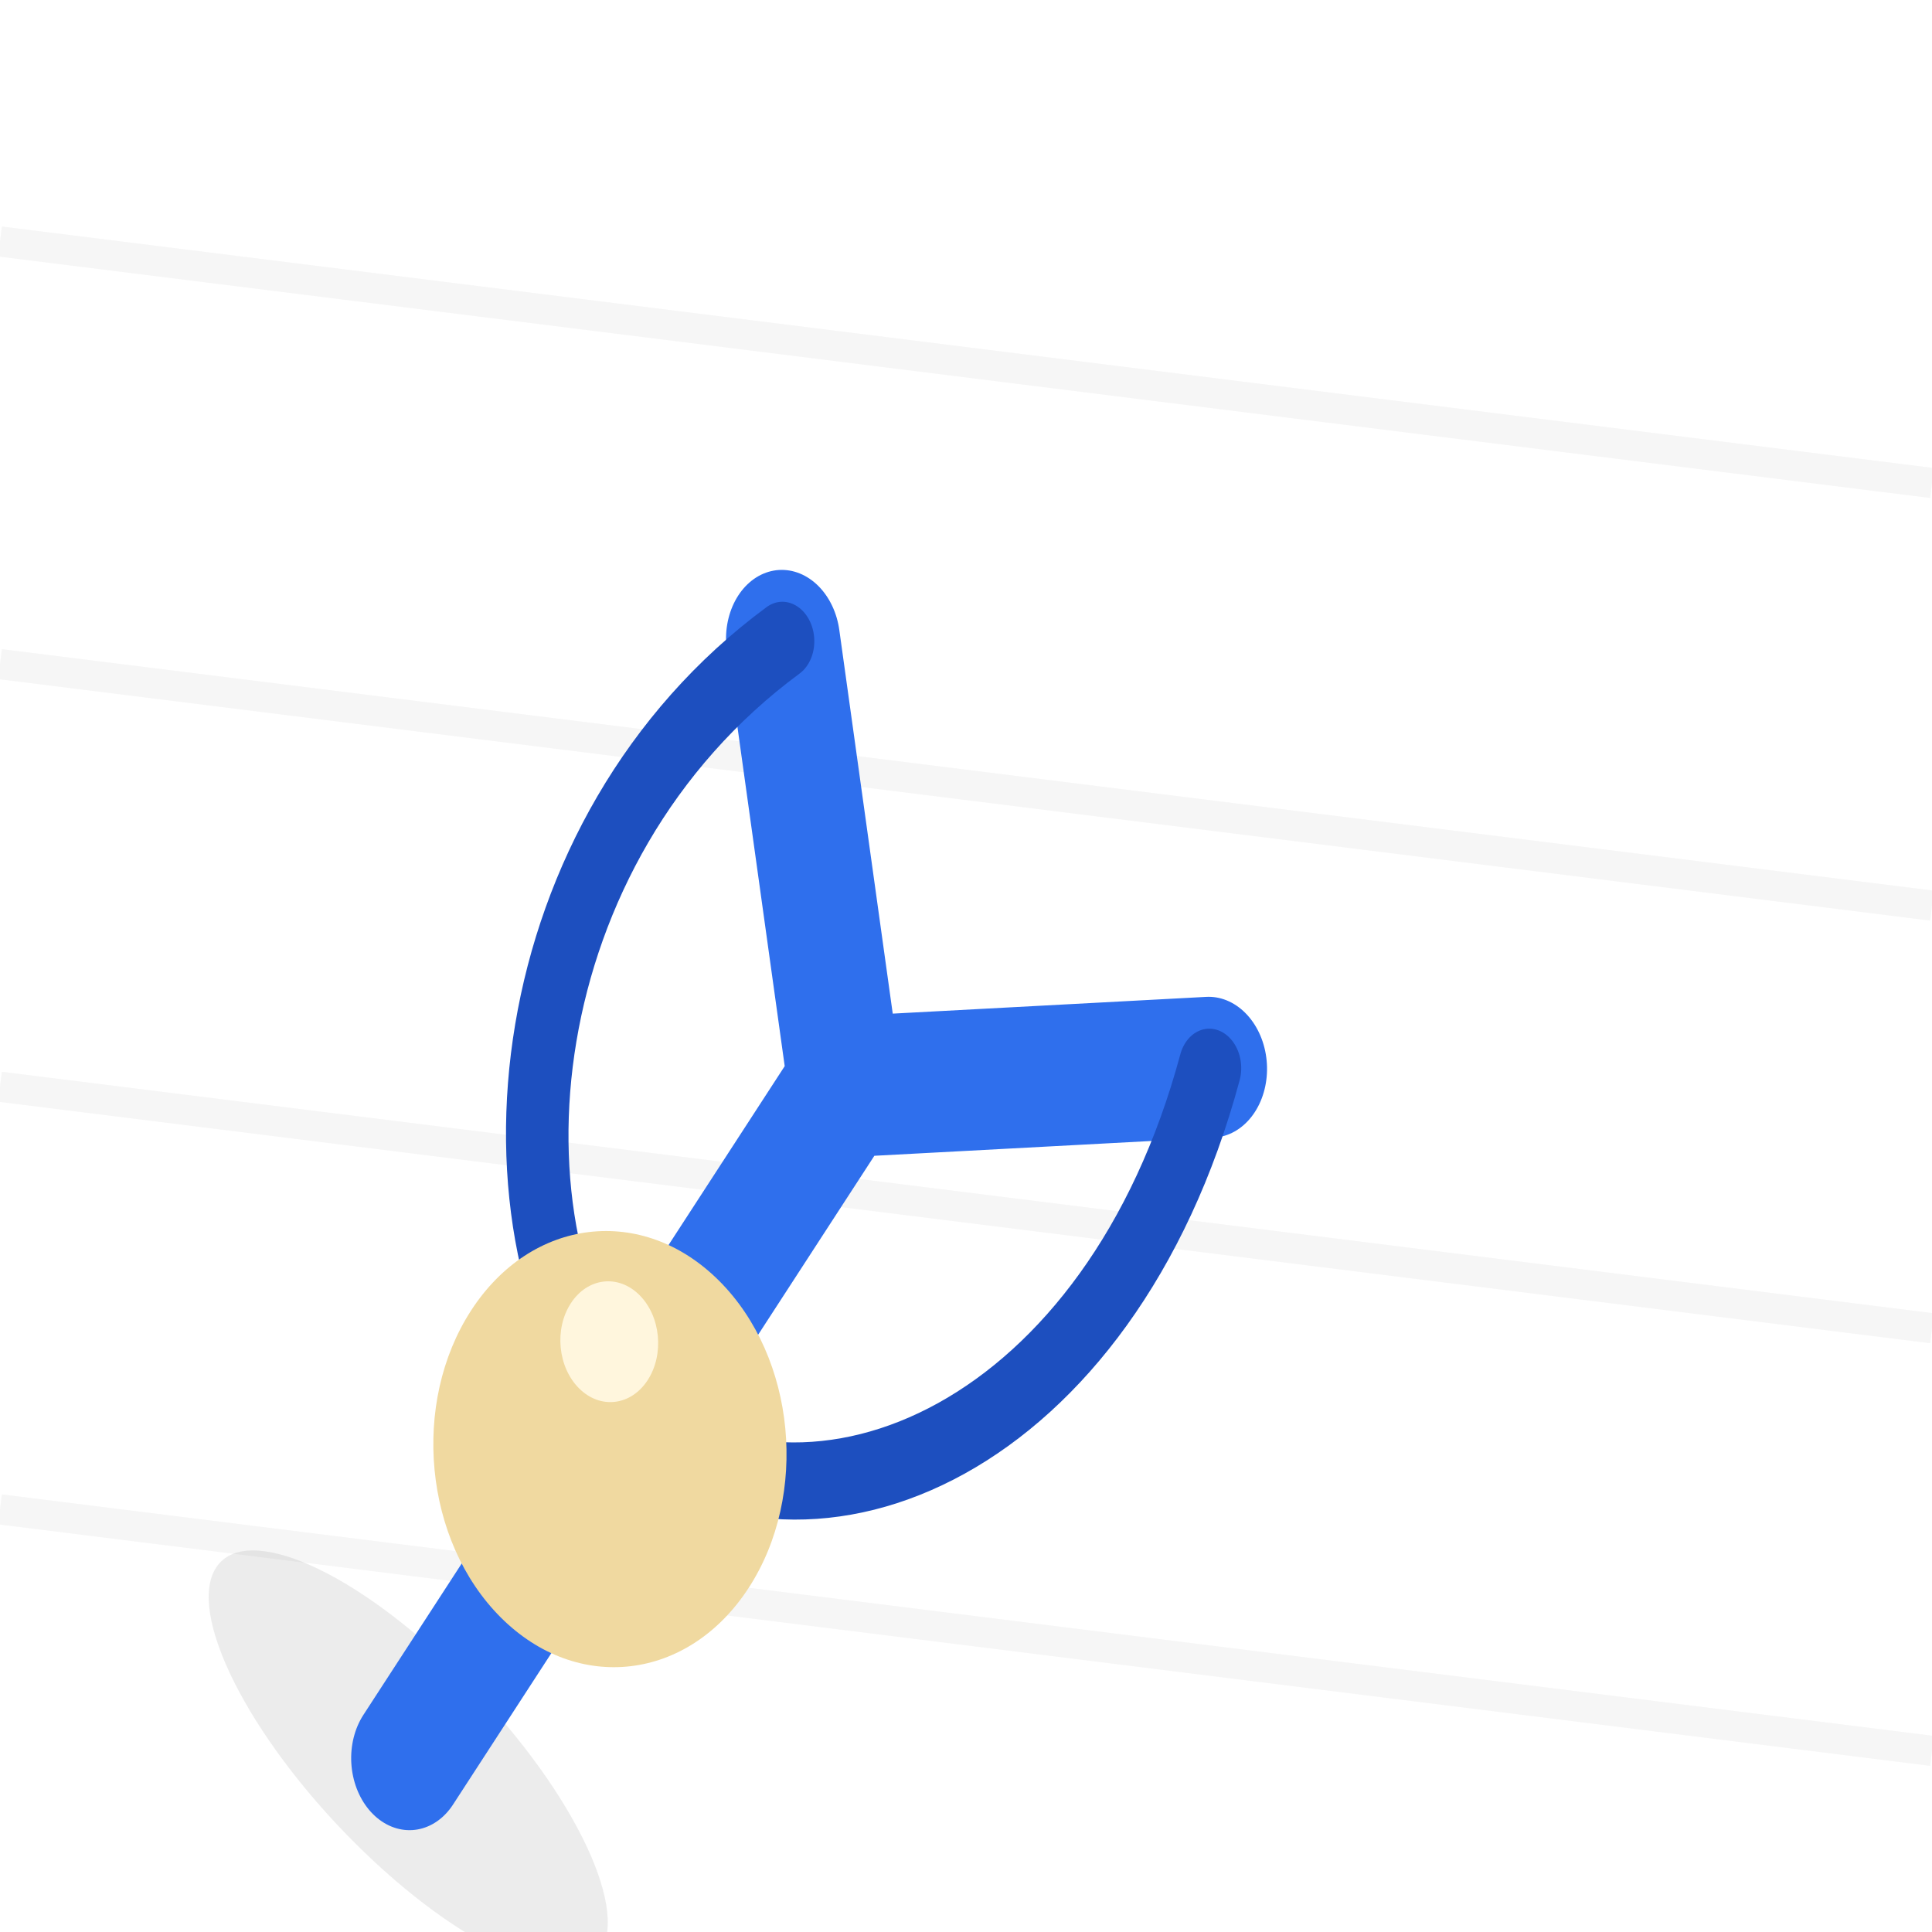
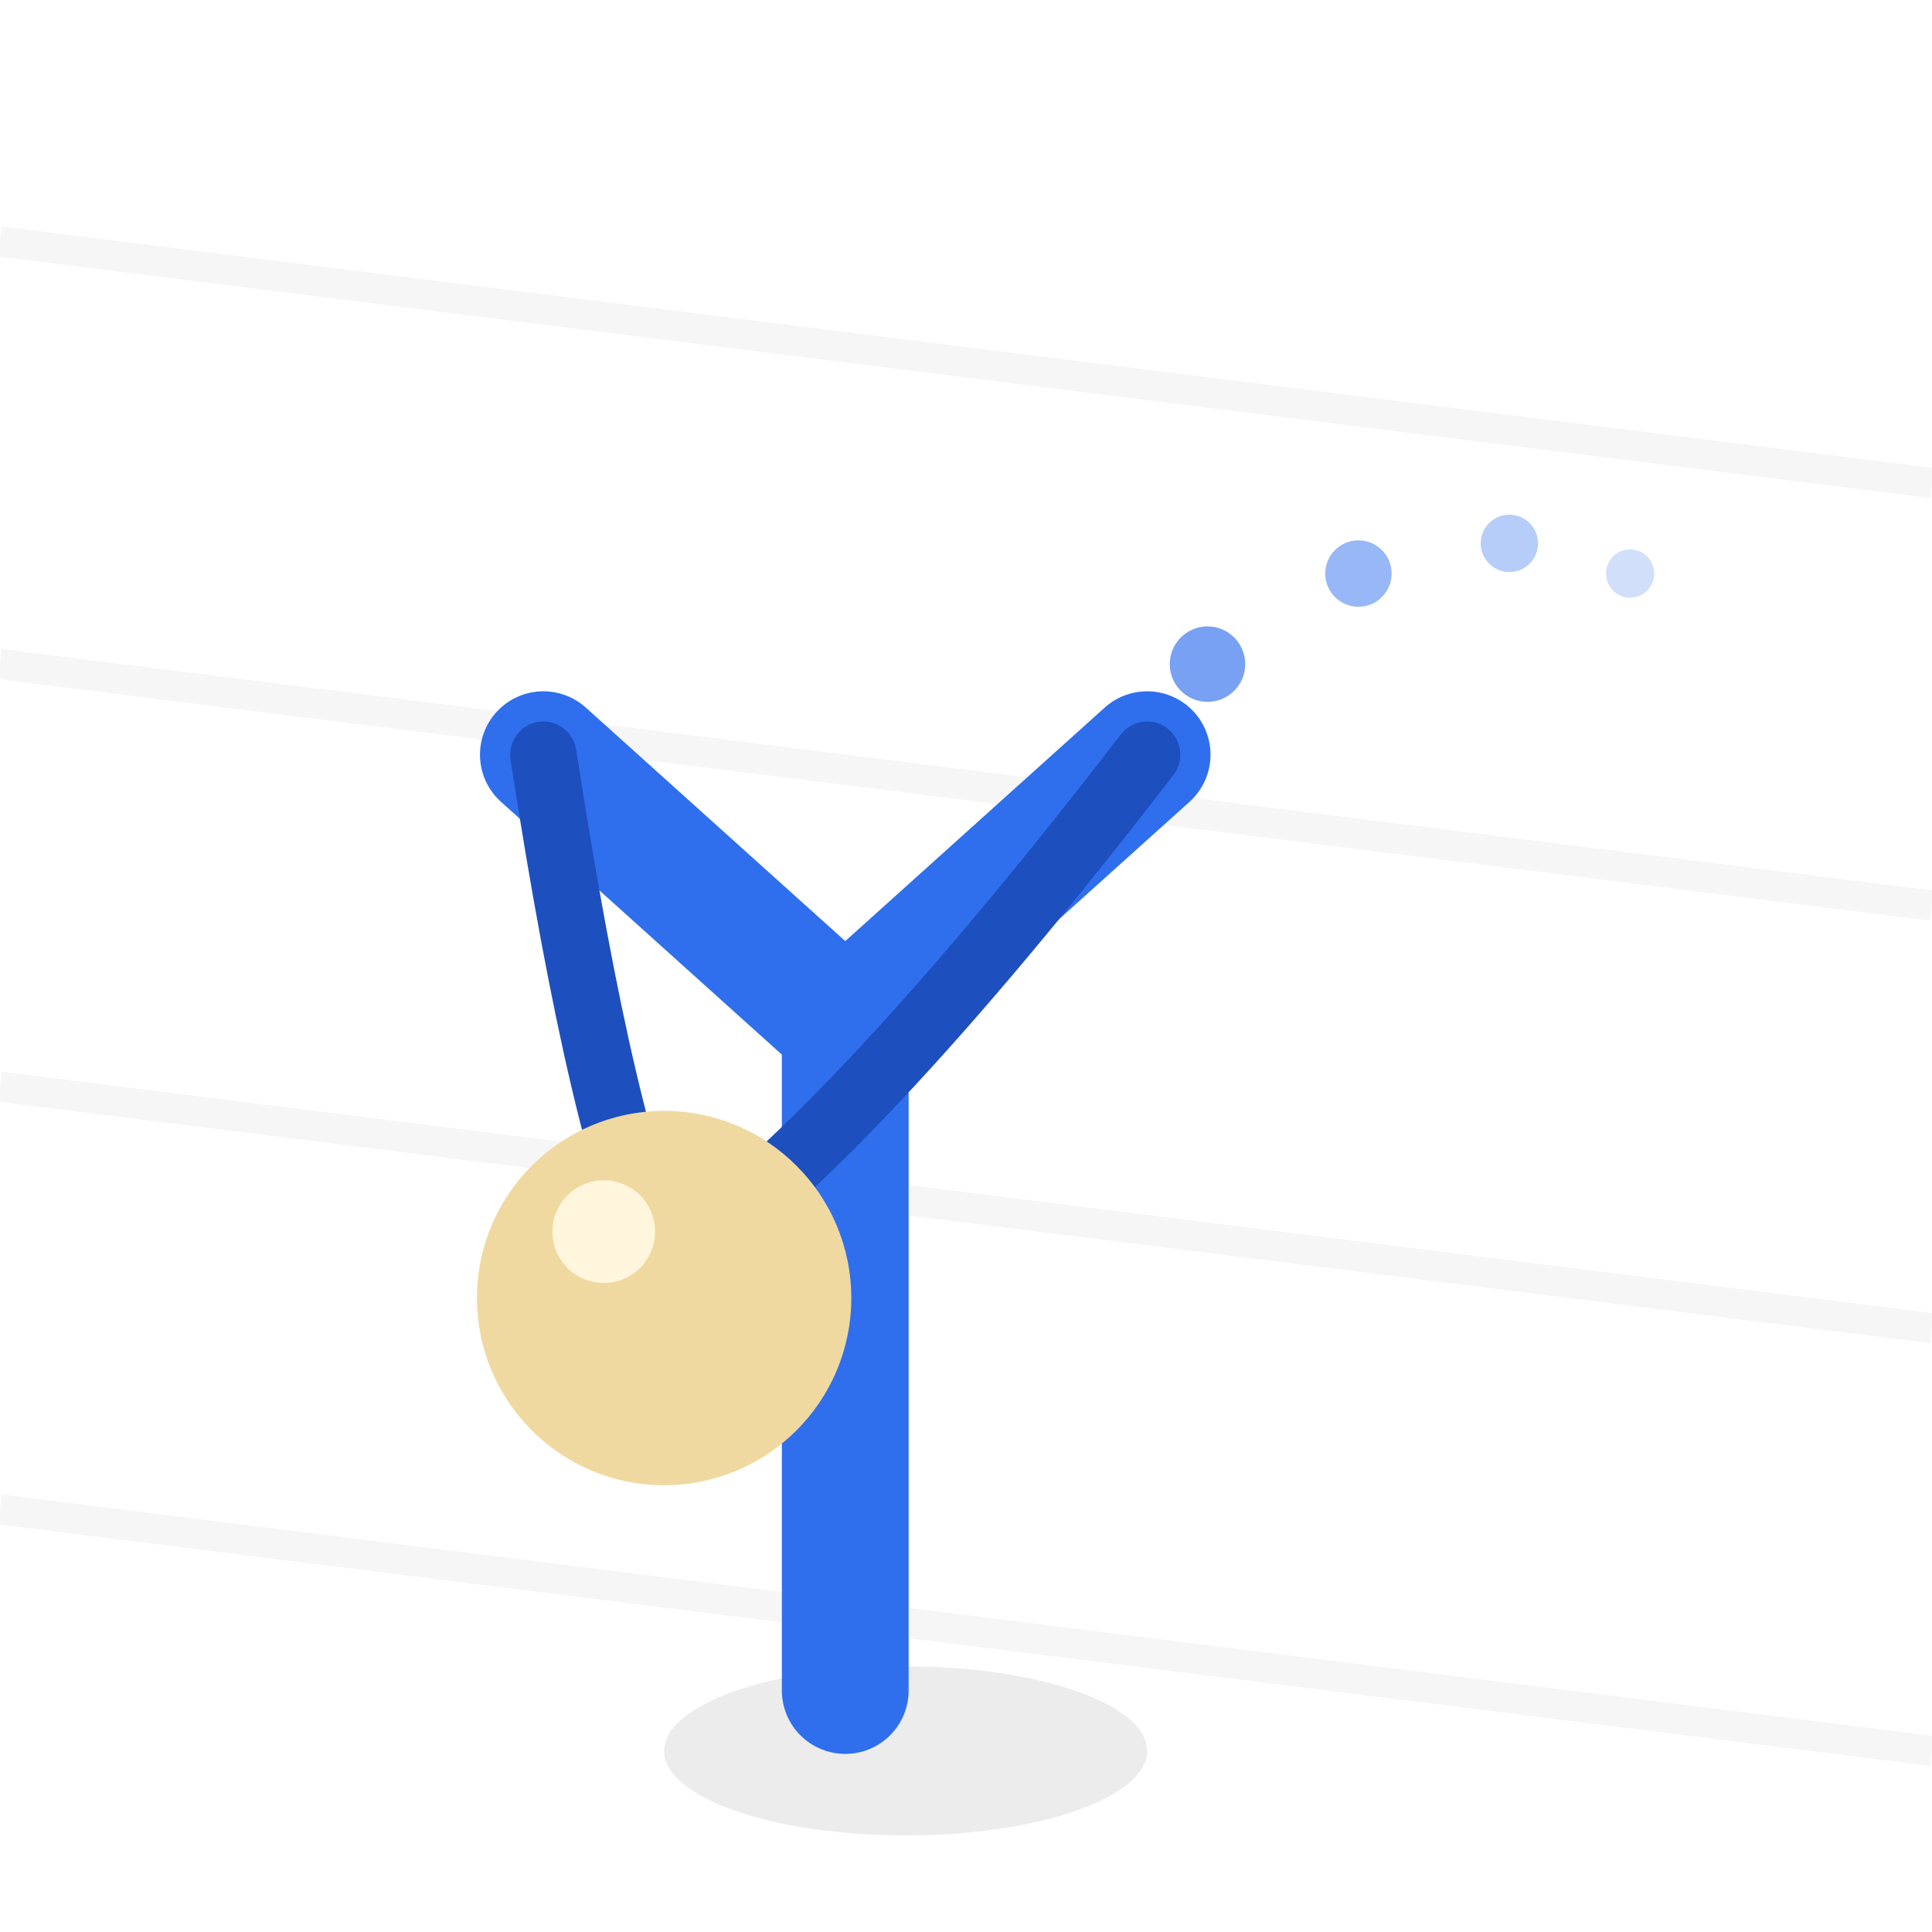
<svg xmlns="http://www.w3.org/2000/svg" viewBox="0 0 64 64" fill="none">
  <rect width="64" height="64" fill="#ffffff" />
  <g opacity="0.04" stroke="#111111" stroke-width="1">
    <path d="M0 8L64 16M0 22L64 30M0 36L64 44M0 50L64 58" />
  </g>
-   <g transform="translate(28 36) rotate(45) skewX(12)">
-     <ellipse cx="0" cy="26" rx="9" ry="3.2" fill="rgba(17,17,17,0.08)" />
-     <path d="M0 26V0M-10 -9L0 0L10 -9" stroke="#2f6fed" stroke-width="4.2" stroke-linecap="round" stroke-linejoin="round" />
-     <path d="M-10 -9C-14 2 -8 12 0 13" stroke="#1d4fbf" stroke-width="2.3" stroke-linecap="round" fill="none" />
-     <path d="M10 -9C14 2 8 12 0 13" stroke="#1d4fbf" stroke-width="2.3" stroke-linecap="round" fill="none" />
-     <circle cx="0" cy="14" r="6.5" fill="#f0d9a0" />
-     <circle cx="-2" cy="11.5" r="1.8" fill="#fff6dd" />
+   <g transform="translate(28 34)">
+     <ellipse cx="2" cy="24" rx="8" ry="2.8" fill="rgba(17,17,17,0.08)" />
+     <g fill="#2f6fed">
+       <circle cx="6" cy="-6" r="1.4" opacity="0.8" />
+       <circle cx="12" cy="-12" r="1.25" opacity="0.65" />
+       <circle cx="17" cy="-15" r="1.1" opacity="0.5" />
+       <circle cx="22" cy="-16" r="0.95" opacity="0.35" />
+       <circle cx="26" cy="-15" r="0.8" opacity="0.22" />
+     </g>
+     <path d="M0 22V0M-10 -9L0 0L10 -9" stroke="#2f6fed" stroke-width="4.2" stroke-linecap="round" stroke-linejoin="round" />
+     <path d="M-10 -9Q-8 4 -6 8" stroke="#1d4fbf" stroke-width="2.2" stroke-linecap="round" fill="none" />
+     <path d="M10 -9Q0 4 -6 8" stroke="#1d4fbf" stroke-width="2.2" stroke-linecap="round" fill="none" />
+     <circle cx="-6" cy="9" r="6.2" fill="#f0d9a0" />
+     <circle cx="-8" cy="6.8" r="1.7" fill="#fff6dd" />
  </g>
</svg>
